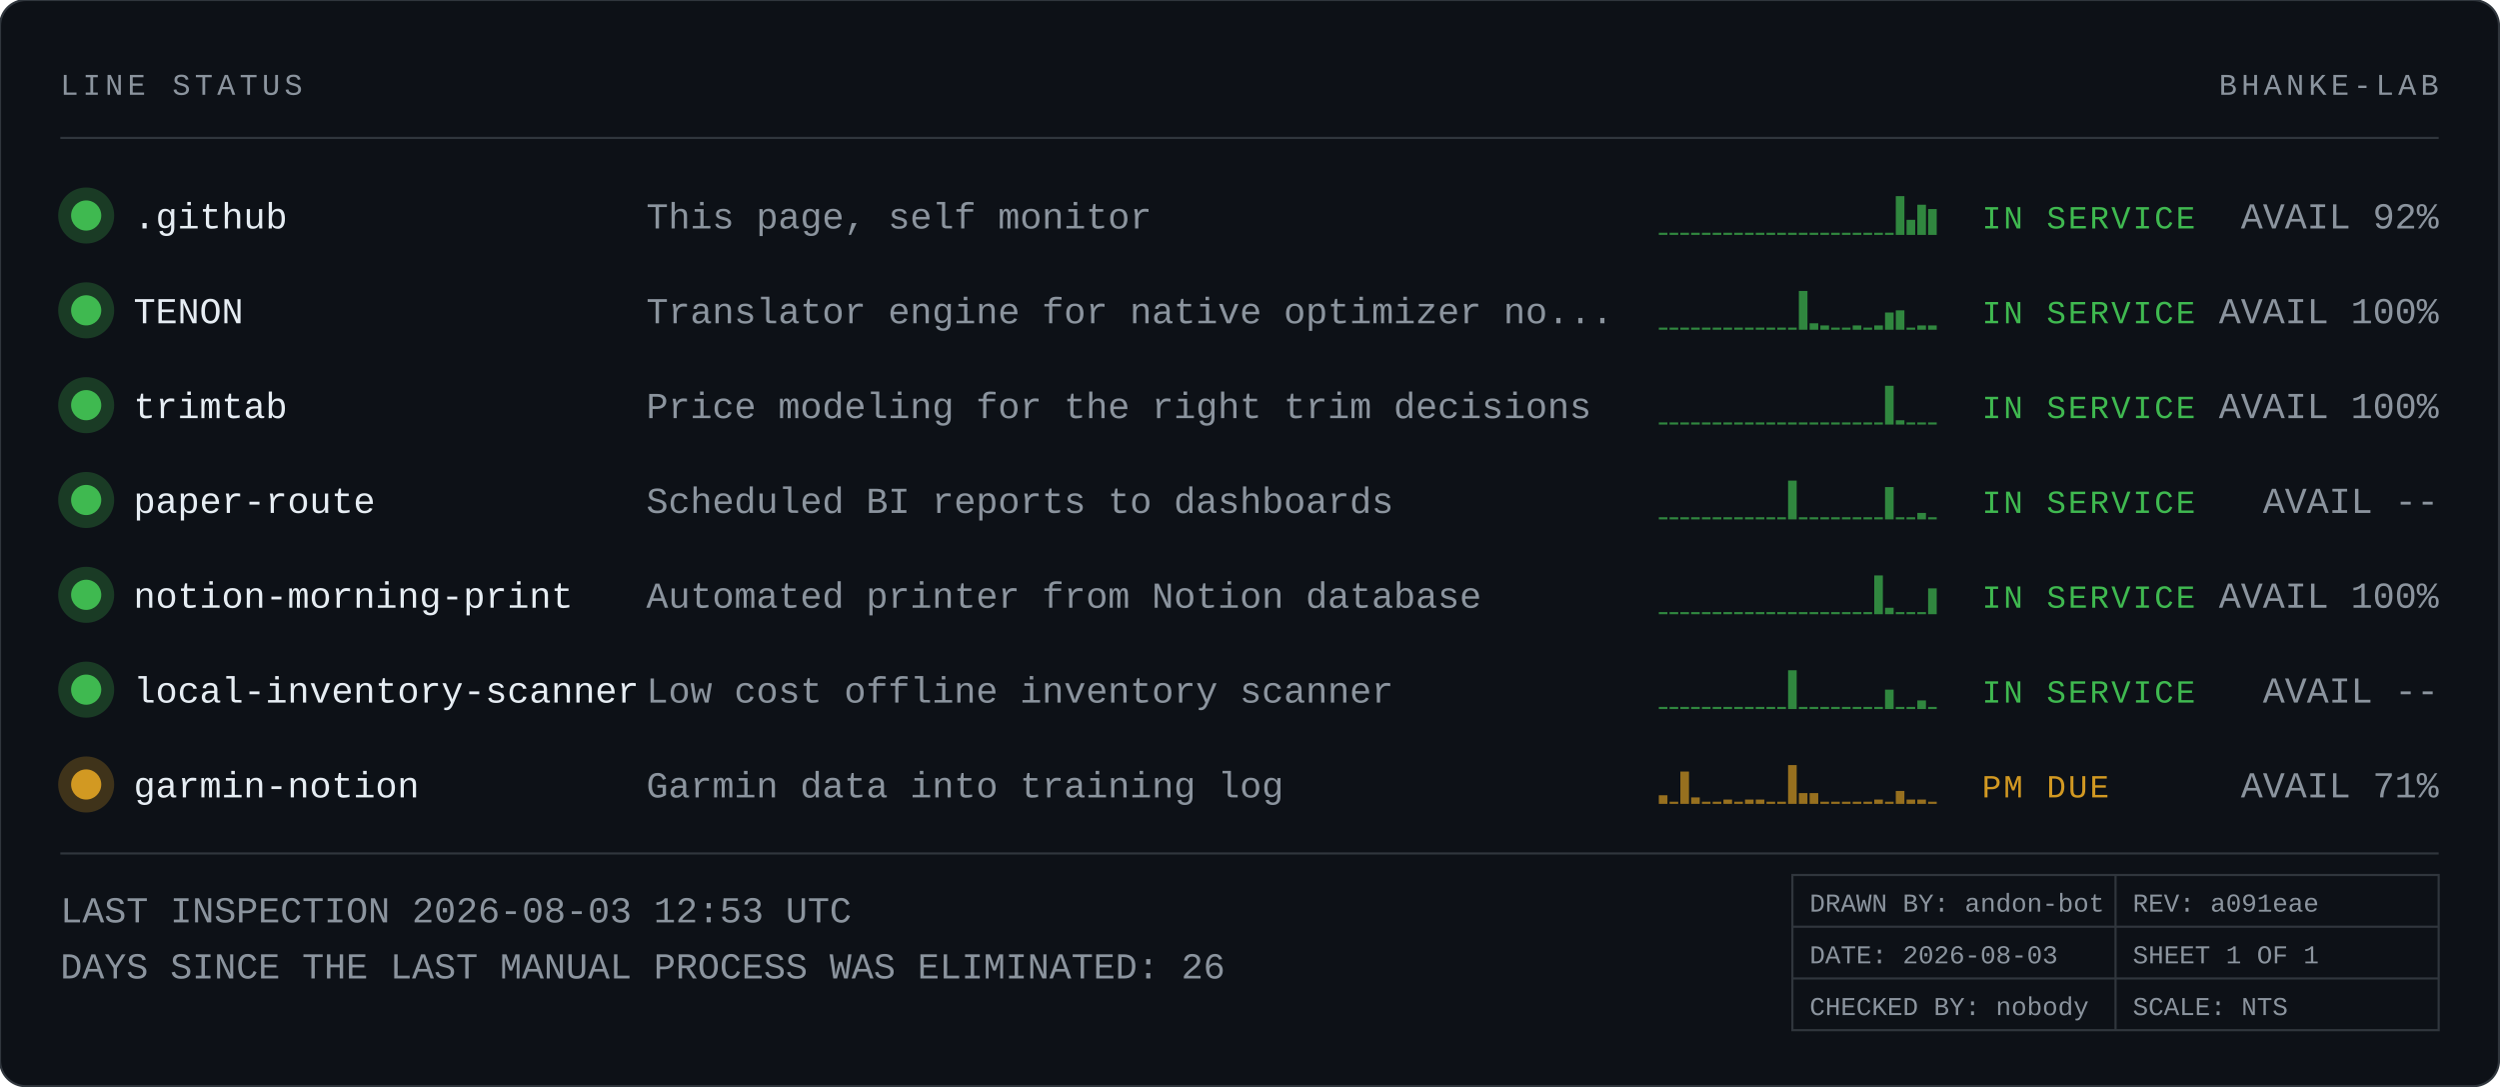
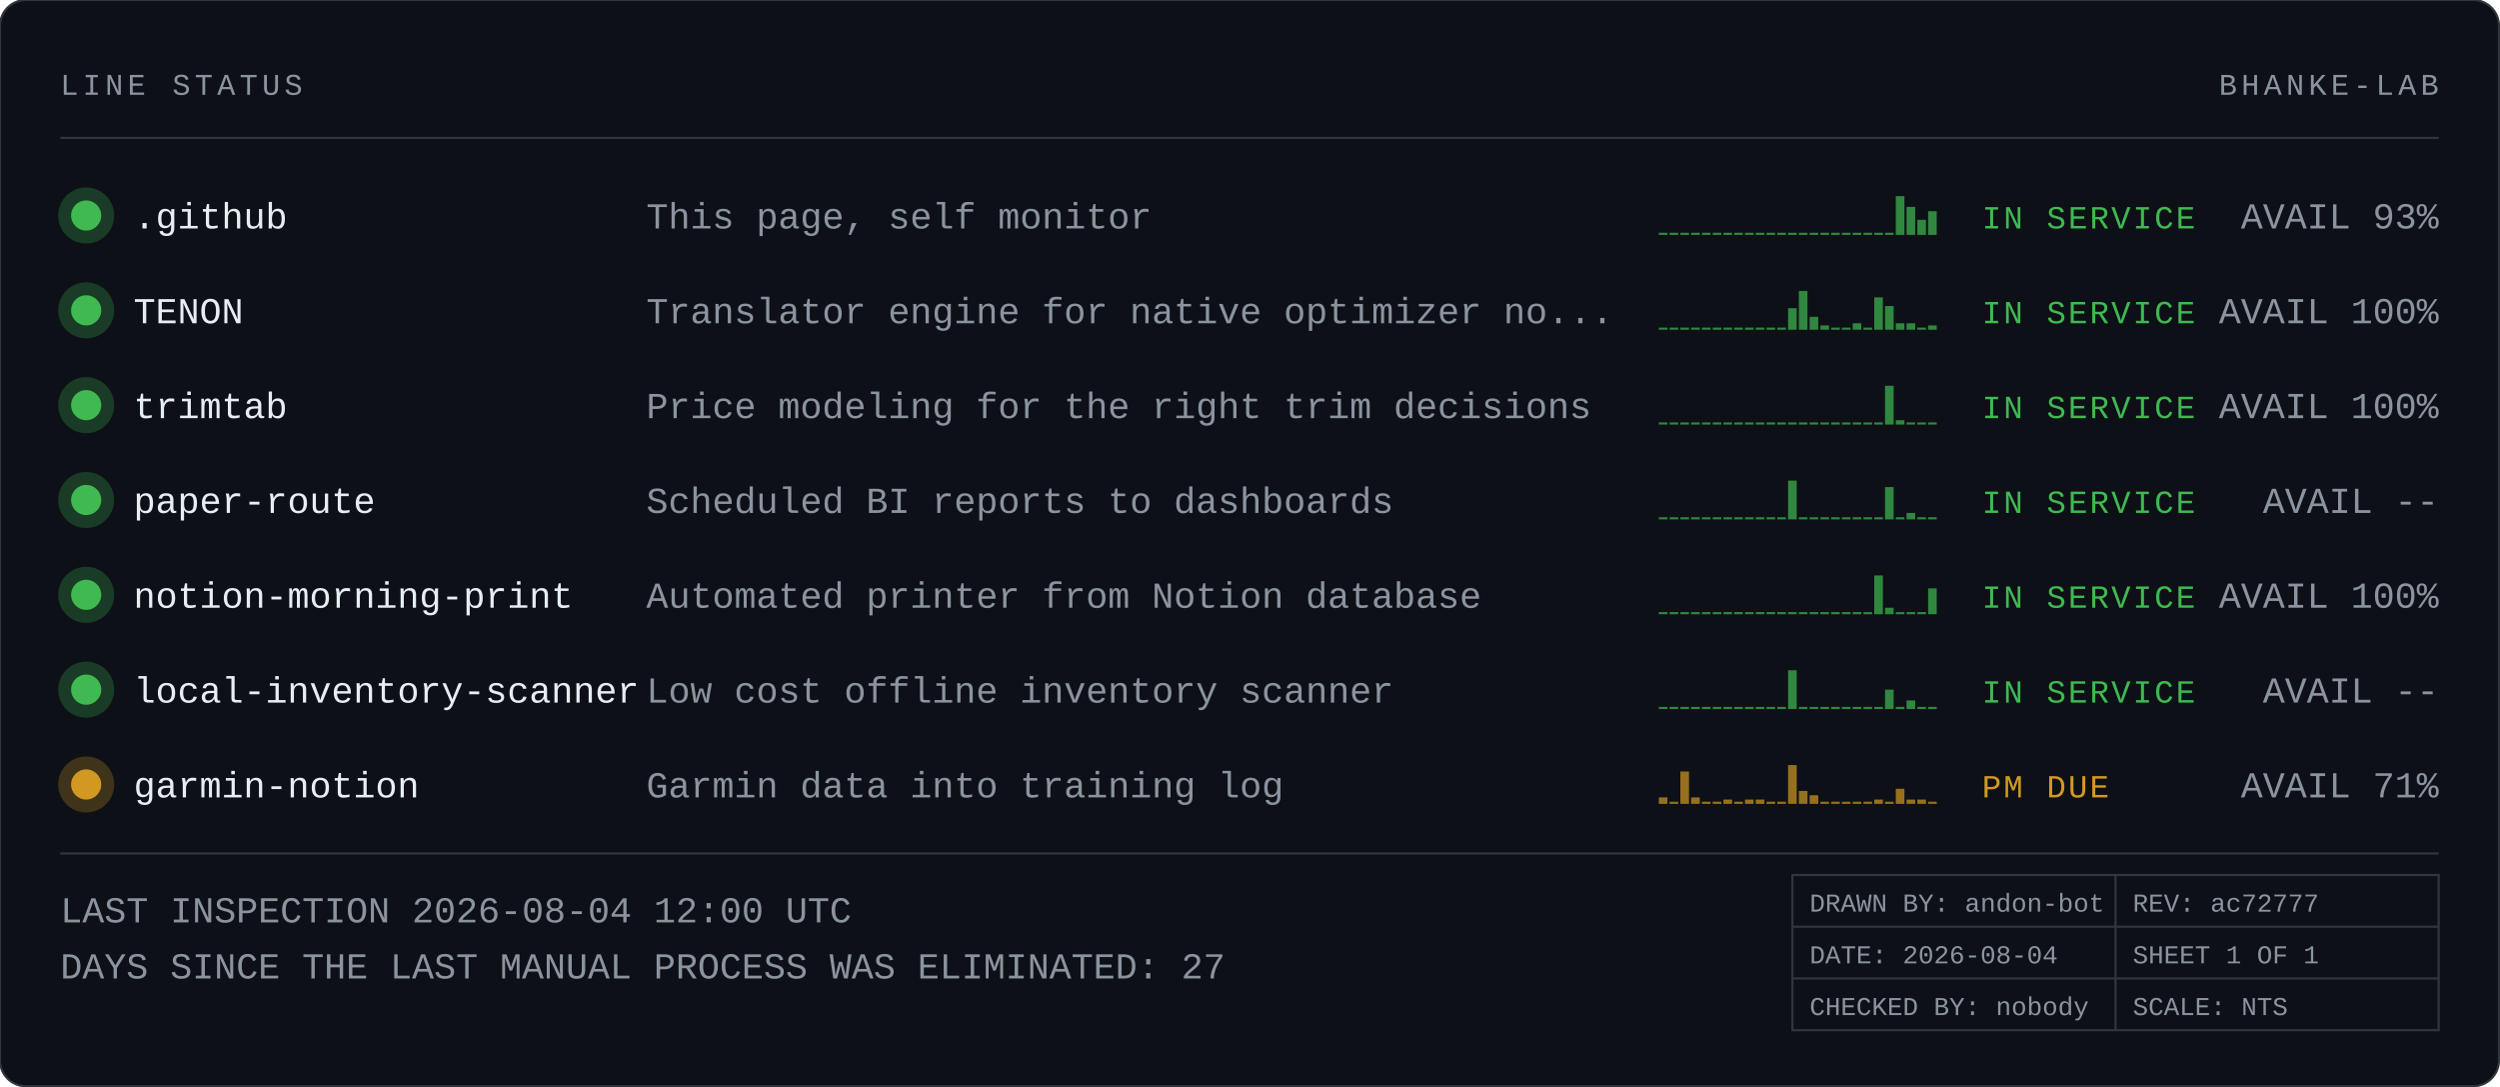
<svg xmlns="http://www.w3.org/2000/svg" width="1160" height="504" viewBox="0 0 1160 504" role="img" aria-label="Andon board">
  <style>
text { font-family: Consolas, 'Courier New', monospace; font-size: 17px; }
.hd { fill: #8b949e; font-size: 14px; letter-spacing: 2px; }
.name { fill: #e6edf3; }
.dim { fill: #8b949e; }
.st { font-size: 15px; letter-spacing: 1px; }
.tb { fill: #8b949e; font-size: 12px; }
</style>
  <rect x="0" y="0" width="1160" height="504" rx="12" fill="#0d1117" stroke="#30363d" />
  <text x="28" y="44" class="hd">LINE STATUS</text>
  <text x="1132" y="44" class="hd" text-anchor="end">BHANKE-LAB</text>
  <line x1="28" y1="64" x2="1132" y2="64" stroke="#30363d" />
  <circle cx="40" cy="100" r="13" fill="#3fb950" opacity="0.25" />
  <circle cx="40" cy="100" r="7" fill="#3fb950" />
  <text x="62" y="106" class="name">.github</text>
  <text x="300" y="106" class="dim">This page, self monitor</text>
  <rect x="770" y="108" width="4" height="1" fill="#3fb950" opacity="0.7" />
  <rect x="775" y="108" width="4" height="1" fill="#3fb950" opacity="0.7" />
  <rect x="780" y="108" width="4" height="1" fill="#3fb950" opacity="0.7" />
  <rect x="785" y="108" width="4" height="1" fill="#3fb950" opacity="0.7" />
  <rect x="790" y="108" width="4" height="1" fill="#3fb950" opacity="0.7" />
  <rect x="795" y="108" width="4" height="1" fill="#3fb950" opacity="0.7" />
  <rect x="800" y="108" width="4" height="1" fill="#3fb950" opacity="0.7" />
  <rect x="805" y="108" width="4" height="1" fill="#3fb950" opacity="0.7" />
  <rect x="810" y="108" width="4" height="1" fill="#3fb950" opacity="0.7" />
  <rect x="815" y="108" width="4" height="1" fill="#3fb950" opacity="0.7" />
  <rect x="820" y="108" width="4" height="1" fill="#3fb950" opacity="0.7" />
  <rect x="825" y="108" width="4" height="1" fill="#3fb950" opacity="0.7" />
  <rect x="830" y="108" width="4" height="1" fill="#3fb950" opacity="0.7" />
  <rect x="835" y="108" width="4" height="1" fill="#3fb950" opacity="0.7" />
  <rect x="840" y="108" width="4" height="1" fill="#3fb950" opacity="0.7" />
  <rect x="845" y="108" width="4" height="1" fill="#3fb950" opacity="0.7" />
  <rect x="850" y="108" width="4" height="1" fill="#3fb950" opacity="0.7" />
  <rect x="855" y="108" width="4" height="1" fill="#3fb950" opacity="0.7" />
  <rect x="860" y="108" width="4" height="1" fill="#3fb950" opacity="0.7" />
  <rect x="865" y="108" width="4" height="1" fill="#3fb950" opacity="0.7" />
  <rect x="870" y="108" width="4" height="1" fill="#3fb950" opacity="0.7" />
  <rect x="875" y="108" width="4" height="1" fill="#3fb950" opacity="0.7" />
  <rect x="880" y="91" width="4" height="18" fill="#3fb950" opacity="0.7" />
-   <rect x="885" y="102" width="4" height="7" fill="#3fb950" opacity="0.7" />
-   <rect x="890" y="95" width="4" height="14" fill="#3fb950" opacity="0.7" />
-   <rect x="895" y="97" width="4" height="12" fill="#3fb950" opacity="0.7" />
+   <rect x="885" y="96" width="4" height="13" fill="#3fb950" opacity="0.7" />
+   <rect x="890" y="102" width="4" height="7" fill="#3fb950" opacity="0.7" />
+   <rect x="895" y="98" width="4" height="11" fill="#3fb950" opacity="0.7" />
  <text x="920" y="106" class="st" fill="#3fb950">IN SERVICE</text>
-   <text x="1132" y="106" class="dim" text-anchor="end">AVAIL 92%</text>
+   <text x="1132" y="106" class="dim" text-anchor="end">AVAIL 93%</text>
  <circle cx="40" cy="144" r="13" fill="#3fb950" opacity="0.25" />
  <circle cx="40" cy="144" r="7" fill="#3fb950" />
  <text x="62" y="150" class="name">TENON</text>
  <text x="300" y="150" class="dim">Translator engine for native optimizer no...</text>
  <rect x="770" y="152" width="4" height="1" fill="#3fb950" opacity="0.7" />
  <rect x="775" y="152" width="4" height="1" fill="#3fb950" opacity="0.7" />
  <rect x="780" y="152" width="4" height="1" fill="#3fb950" opacity="0.7" />
  <rect x="785" y="152" width="4" height="1" fill="#3fb950" opacity="0.7" />
  <rect x="790" y="152" width="4" height="1" fill="#3fb950" opacity="0.7" />
  <rect x="795" y="152" width="4" height="1" fill="#3fb950" opacity="0.7" />
  <rect x="800" y="152" width="4" height="1" fill="#3fb950" opacity="0.7" />
  <rect x="805" y="152" width="4" height="1" fill="#3fb950" opacity="0.7" />
  <rect x="810" y="152" width="4" height="1" fill="#3fb950" opacity="0.7" />
  <rect x="815" y="152" width="4" height="1" fill="#3fb950" opacity="0.7" />
  <rect x="820" y="152" width="4" height="1" fill="#3fb950" opacity="0.7" />
  <rect x="825" y="152" width="4" height="1" fill="#3fb950" opacity="0.7" />
-   <rect x="830" y="152" width="4" height="1" fill="#3fb950" opacity="0.7" />
+   <rect x="830" y="143" width="4" height="10" fill="#3fb950" opacity="0.7" />
  <rect x="835" y="135" width="4" height="18" fill="#3fb950" opacity="0.7" />
-   <rect x="840" y="150" width="4" height="3" fill="#3fb950" opacity="0.7" />
+   <rect x="840" y="147" width="4" height="6" fill="#3fb950" opacity="0.7" />
  <rect x="845" y="151" width="4" height="2" fill="#3fb950" opacity="0.7" />
  <rect x="850" y="152" width="4" height="1" fill="#3fb950" opacity="0.7" />
  <rect x="855" y="152" width="4" height="1" fill="#3fb950" opacity="0.7" />
-   <rect x="860" y="151" width="4" height="2" fill="#3fb950" opacity="0.7" />
+   <rect x="860" y="150" width="4" height="3" fill="#3fb950" opacity="0.7" />
  <rect x="865" y="152" width="4" height="1" fill="#3fb950" opacity="0.7" />
-   <rect x="870" y="151" width="4" height="2" fill="#3fb950" opacity="0.7" />
-   <rect x="875" y="145" width="4" height="8" fill="#3fb950" opacity="0.7" />
-   <rect x="880" y="144" width="4" height="9" fill="#3fb950" opacity="0.7" />
-   <rect x="885" y="152" width="4" height="1" fill="#3fb950" opacity="0.7" />
-   <rect x="890" y="151" width="4" height="2" fill="#3fb950" opacity="0.7" />
+   <rect x="870" y="138" width="4" height="15" fill="#3fb950" opacity="0.7" />
+   <rect x="875" y="142" width="4" height="11" fill="#3fb950" opacity="0.7" />
+   <rect x="880" y="150" width="4" height="3" fill="#3fb950" opacity="0.7" />
+   <rect x="885" y="150" width="4" height="3" fill="#3fb950" opacity="0.7" />
+   <rect x="890" y="152" width="4" height="1" fill="#3fb950" opacity="0.7" />
  <rect x="895" y="151" width="4" height="2" fill="#3fb950" opacity="0.7" />
  <text x="920" y="150" class="st" fill="#3fb950">IN SERVICE</text>
  <text x="1132" y="150" class="dim" text-anchor="end">AVAIL 100%</text>
  <circle cx="40" cy="188" r="13" fill="#3fb950" opacity="0.25" />
  <circle cx="40" cy="188" r="7" fill="#3fb950" />
  <text x="62" y="194" class="name">trimtab</text>
  <text x="300" y="194" class="dim">Price modeling for the right trim decisions</text>
  <rect x="770" y="196" width="4" height="1" fill="#3fb950" opacity="0.7" />
  <rect x="775" y="196" width="4" height="1" fill="#3fb950" opacity="0.7" />
  <rect x="780" y="196" width="4" height="1" fill="#3fb950" opacity="0.7" />
  <rect x="785" y="196" width="4" height="1" fill="#3fb950" opacity="0.7" />
  <rect x="790" y="196" width="4" height="1" fill="#3fb950" opacity="0.7" />
  <rect x="795" y="196" width="4" height="1" fill="#3fb950" opacity="0.7" />
  <rect x="800" y="196" width="4" height="1" fill="#3fb950" opacity="0.7" />
  <rect x="805" y="196" width="4" height="1" fill="#3fb950" opacity="0.7" />
  <rect x="810" y="196" width="4" height="1" fill="#3fb950" opacity="0.7" />
  <rect x="815" y="196" width="4" height="1" fill="#3fb950" opacity="0.7" />
  <rect x="820" y="196" width="4" height="1" fill="#3fb950" opacity="0.7" />
  <rect x="825" y="196" width="4" height="1" fill="#3fb950" opacity="0.7" />
  <rect x="830" y="196" width="4" height="1" fill="#3fb950" opacity="0.7" />
  <rect x="835" y="196" width="4" height="1" fill="#3fb950" opacity="0.7" />
  <rect x="840" y="196" width="4" height="1" fill="#3fb950" opacity="0.7" />
  <rect x="845" y="196" width="4" height="1" fill="#3fb950" opacity="0.7" />
  <rect x="850" y="196" width="4" height="1" fill="#3fb950" opacity="0.7" />
  <rect x="855" y="196" width="4" height="1" fill="#3fb950" opacity="0.7" />
  <rect x="860" y="196" width="4" height="1" fill="#3fb950" opacity="0.7" />
  <rect x="865" y="196" width="4" height="1" fill="#3fb950" opacity="0.7" />
  <rect x="870" y="196" width="4" height="1" fill="#3fb950" opacity="0.7" />
  <rect x="875" y="179" width="4" height="18" fill="#3fb950" opacity="0.7" />
  <rect x="880" y="195" width="4" height="2" fill="#3fb950" opacity="0.7" />
  <rect x="885" y="196" width="4" height="1" fill="#3fb950" opacity="0.7" />
  <rect x="890" y="196" width="4" height="1" fill="#3fb950" opacity="0.7" />
  <rect x="895" y="196" width="4" height="1" fill="#3fb950" opacity="0.7" />
  <text x="920" y="194" class="st" fill="#3fb950">IN SERVICE</text>
  <text x="1132" y="194" class="dim" text-anchor="end">AVAIL 100%</text>
  <circle cx="40" cy="232" r="13" fill="#3fb950" opacity="0.25" />
  <circle cx="40" cy="232" r="7" fill="#3fb950" />
  <text x="62" y="238" class="name">paper-route</text>
  <text x="300" y="238" class="dim">Scheduled BI reports to dashboards</text>
  <rect x="770" y="240" width="4" height="1" fill="#3fb950" opacity="0.7" />
  <rect x="775" y="240" width="4" height="1" fill="#3fb950" opacity="0.7" />
  <rect x="780" y="240" width="4" height="1" fill="#3fb950" opacity="0.7" />
  <rect x="785" y="240" width="4" height="1" fill="#3fb950" opacity="0.7" />
  <rect x="790" y="240" width="4" height="1" fill="#3fb950" opacity="0.7" />
  <rect x="795" y="240" width="4" height="1" fill="#3fb950" opacity="0.7" />
  <rect x="800" y="240" width="4" height="1" fill="#3fb950" opacity="0.7" />
  <rect x="805" y="240" width="4" height="1" fill="#3fb950" opacity="0.7" />
  <rect x="810" y="240" width="4" height="1" fill="#3fb950" opacity="0.7" />
  <rect x="815" y="240" width="4" height="1" fill="#3fb950" opacity="0.7" />
  <rect x="820" y="240" width="4" height="1" fill="#3fb950" opacity="0.7" />
  <rect x="825" y="240" width="4" height="1" fill="#3fb950" opacity="0.7" />
  <rect x="830" y="223" width="4" height="18" fill="#3fb950" opacity="0.7" />
  <rect x="835" y="240" width="4" height="1" fill="#3fb950" opacity="0.7" />
  <rect x="840" y="240" width="4" height="1" fill="#3fb950" opacity="0.7" />
  <rect x="845" y="240" width="4" height="1" fill="#3fb950" opacity="0.7" />
  <rect x="850" y="240" width="4" height="1" fill="#3fb950" opacity="0.7" />
  <rect x="855" y="240" width="4" height="1" fill="#3fb950" opacity="0.7" />
  <rect x="860" y="240" width="4" height="1" fill="#3fb950" opacity="0.7" />
  <rect x="865" y="240" width="4" height="1" fill="#3fb950" opacity="0.7" />
  <rect x="870" y="240" width="4" height="1" fill="#3fb950" opacity="0.7" />
  <rect x="875" y="226" width="4" height="15" fill="#3fb950" opacity="0.7" />
  <rect x="880" y="240" width="4" height="1" fill="#3fb950" opacity="0.7" />
-   <rect x="885" y="240" width="4" height="1" fill="#3fb950" opacity="0.7" />
-   <rect x="890" y="238" width="4" height="3" fill="#3fb950" opacity="0.7" />
+   <rect x="885" y="238" width="4" height="3" fill="#3fb950" opacity="0.7" />
+   <rect x="890" y="240" width="4" height="1" fill="#3fb950" opacity="0.7" />
  <rect x="895" y="240" width="4" height="1" fill="#3fb950" opacity="0.7" />
  <text x="920" y="238" class="st" fill="#3fb950">IN SERVICE</text>
  <text x="1132" y="238" class="dim" text-anchor="end">AVAIL --</text>
  <circle cx="40" cy="276" r="13" fill="#3fb950" opacity="0.25" />
  <circle cx="40" cy="276" r="7" fill="#3fb950" />
  <text x="62" y="282" class="name">notion-morning-print</text>
  <text x="300" y="282" class="dim">Automated printer from Notion database</text>
  <rect x="770" y="284" width="4" height="1" fill="#3fb950" opacity="0.7" />
  <rect x="775" y="284" width="4" height="1" fill="#3fb950" opacity="0.7" />
  <rect x="780" y="284" width="4" height="1" fill="#3fb950" opacity="0.7" />
  <rect x="785" y="284" width="4" height="1" fill="#3fb950" opacity="0.7" />
  <rect x="790" y="284" width="4" height="1" fill="#3fb950" opacity="0.7" />
  <rect x="795" y="284" width="4" height="1" fill="#3fb950" opacity="0.7" />
  <rect x="800" y="284" width="4" height="1" fill="#3fb950" opacity="0.7" />
  <rect x="805" y="284" width="4" height="1" fill="#3fb950" opacity="0.7" />
  <rect x="810" y="284" width="4" height="1" fill="#3fb950" opacity="0.7" />
  <rect x="815" y="284" width="4" height="1" fill="#3fb950" opacity="0.7" />
  <rect x="820" y="284" width="4" height="1" fill="#3fb950" opacity="0.7" />
  <rect x="825" y="284" width="4" height="1" fill="#3fb950" opacity="0.7" />
  <rect x="830" y="284" width="4" height="1" fill="#3fb950" opacity="0.7" />
  <rect x="835" y="284" width="4" height="1" fill="#3fb950" opacity="0.7" />
  <rect x="840" y="284" width="4" height="1" fill="#3fb950" opacity="0.7" />
  <rect x="845" y="284" width="4" height="1" fill="#3fb950" opacity="0.7" />
  <rect x="850" y="284" width="4" height="1" fill="#3fb950" opacity="0.7" />
  <rect x="855" y="284" width="4" height="1" fill="#3fb950" opacity="0.7" />
  <rect x="860" y="284" width="4" height="1" fill="#3fb950" opacity="0.7" />
  <rect x="865" y="284" width="4" height="1" fill="#3fb950" opacity="0.7" />
  <rect x="870" y="267" width="4" height="18" fill="#3fb950" opacity="0.7" />
  <rect x="875" y="282" width="4" height="3" fill="#3fb950" opacity="0.7" />
  <rect x="880" y="284" width="4" height="1" fill="#3fb950" opacity="0.7" />
  <rect x="885" y="284" width="4" height="1" fill="#3fb950" opacity="0.7" />
  <rect x="890" y="284" width="4" height="1" fill="#3fb950" opacity="0.7" />
  <rect x="895" y="273" width="4" height="12" fill="#3fb950" opacity="0.7" />
  <text x="920" y="282" class="st" fill="#3fb950">IN SERVICE</text>
  <text x="1132" y="282" class="dim" text-anchor="end">AVAIL 100%</text>
  <circle cx="40" cy="320" r="13" fill="#3fb950" opacity="0.25" />
  <circle cx="40" cy="320" r="7" fill="#3fb950" />
  <text x="62" y="326" class="name">local-inventory-scanner</text>
  <text x="300" y="326" class="dim">Low cost offline inventory scanner</text>
  <rect x="770" y="328" width="4" height="1" fill="#3fb950" opacity="0.7" />
  <rect x="775" y="328" width="4" height="1" fill="#3fb950" opacity="0.7" />
  <rect x="780" y="328" width="4" height="1" fill="#3fb950" opacity="0.7" />
  <rect x="785" y="328" width="4" height="1" fill="#3fb950" opacity="0.7" />
  <rect x="790" y="328" width="4" height="1" fill="#3fb950" opacity="0.7" />
  <rect x="795" y="328" width="4" height="1" fill="#3fb950" opacity="0.7" />
  <rect x="800" y="328" width="4" height="1" fill="#3fb950" opacity="0.7" />
  <rect x="805" y="328" width="4" height="1" fill="#3fb950" opacity="0.7" />
  <rect x="810" y="328" width="4" height="1" fill="#3fb950" opacity="0.7" />
  <rect x="815" y="328" width="4" height="1" fill="#3fb950" opacity="0.7" />
  <rect x="820" y="328" width="4" height="1" fill="#3fb950" opacity="0.7" />
  <rect x="825" y="328" width="4" height="1" fill="#3fb950" opacity="0.7" />
  <rect x="830" y="311" width="4" height="18" fill="#3fb950" opacity="0.7" />
  <rect x="835" y="328" width="4" height="1" fill="#3fb950" opacity="0.7" />
  <rect x="840" y="328" width="4" height="1" fill="#3fb950" opacity="0.7" />
  <rect x="845" y="328" width="4" height="1" fill="#3fb950" opacity="0.7" />
  <rect x="850" y="328" width="4" height="1" fill="#3fb950" opacity="0.7" />
  <rect x="855" y="328" width="4" height="1" fill="#3fb950" opacity="0.7" />
  <rect x="860" y="328" width="4" height="1" fill="#3fb950" opacity="0.7" />
  <rect x="865" y="328" width="4" height="1" fill="#3fb950" opacity="0.7" />
  <rect x="870" y="328" width="4" height="1" fill="#3fb950" opacity="0.7" />
  <rect x="875" y="320" width="4" height="9" fill="#3fb950" opacity="0.7" />
  <rect x="880" y="328" width="4" height="1" fill="#3fb950" opacity="0.7" />
-   <rect x="885" y="328" width="4" height="1" fill="#3fb950" opacity="0.7" />
-   <rect x="890" y="325" width="4" height="4" fill="#3fb950" opacity="0.7" />
+   <rect x="885" y="325" width="4" height="4" fill="#3fb950" opacity="0.7" />
+   <rect x="890" y="328" width="4" height="1" fill="#3fb950" opacity="0.7" />
  <rect x="895" y="328" width="4" height="1" fill="#3fb950" opacity="0.7" />
  <text x="920" y="326" class="st" fill="#3fb950">IN SERVICE</text>
  <text x="1132" y="326" class="dim" text-anchor="end">AVAIL --</text>
  <circle cx="40" cy="364" r="13" fill="#d29922" opacity="0.25">
    <animate attributeName="opacity" values="0.25;0.8;0.25" dur="2s" repeatCount="indefinite" />
  </circle>
  <circle cx="40" cy="364" r="7" fill="#d29922" />
  <text x="62" y="370" class="name">garmin-notion</text>
  <text x="300" y="370" class="dim">Garmin data into training log</text>
-   <rect x="770" y="369" width="4" height="4" fill="#d29922" opacity="0.7" />
+   <rect x="770" y="370" width="4" height="3" fill="#d29922" opacity="0.7" />
  <rect x="775" y="372" width="4" height="1" fill="#d29922" opacity="0.7" />
  <rect x="780" y="358" width="4" height="15" fill="#d29922" opacity="0.7" />
  <rect x="785" y="370" width="4" height="3" fill="#d29922" opacity="0.7" />
  <rect x="790" y="372" width="4" height="1" fill="#d29922" opacity="0.7" />
  <rect x="795" y="372" width="4" height="1" fill="#d29922" opacity="0.7" />
  <rect x="800" y="371" width="4" height="2" fill="#d29922" opacity="0.7" />
  <rect x="805" y="372" width="4" height="1" fill="#d29922" opacity="0.7" />
  <rect x="810" y="371" width="4" height="2" fill="#d29922" opacity="0.7" />
  <rect x="815" y="371" width="4" height="2" fill="#d29922" opacity="0.7" />
  <rect x="820" y="372" width="4" height="1" fill="#d29922" opacity="0.7" />
  <rect x="825" y="372" width="4" height="1" fill="#d29922" opacity="0.7" />
  <rect x="830" y="355" width="4" height="18" fill="#d29922" opacity="0.7" />
-   <rect x="835" y="368" width="4" height="5" fill="#d29922" opacity="0.7" />
-   <rect x="840" y="368" width="4" height="5" fill="#d29922" opacity="0.7" />
+   <rect x="835" y="367" width="4" height="6" fill="#d29922" opacity="0.7" />
+   <rect x="840" y="369" width="4" height="4" fill="#d29922" opacity="0.7" />
  <rect x="845" y="372" width="4" height="1" fill="#d29922" opacity="0.7" />
  <rect x="850" y="372" width="4" height="1" fill="#d29922" opacity="0.7" />
  <rect x="855" y="372" width="4" height="1" fill="#d29922" opacity="0.7" />
  <rect x="860" y="372" width="4" height="1" fill="#d29922" opacity="0.7" />
  <rect x="865" y="372" width="4" height="1" fill="#d29922" opacity="0.7" />
  <rect x="870" y="371" width="4" height="2" fill="#d29922" opacity="0.7" />
  <rect x="875" y="372" width="4" height="1" fill="#d29922" opacity="0.7" />
-   <rect x="880" y="367" width="4" height="6" fill="#d29922" opacity="0.7" />
+   <rect x="880" y="366" width="4" height="7" fill="#d29922" opacity="0.7" />
  <rect x="885" y="371" width="4" height="2" fill="#d29922" opacity="0.7" />
  <rect x="890" y="371" width="4" height="2" fill="#d29922" opacity="0.7" />
  <rect x="895" y="372" width="4" height="1" fill="#d29922" opacity="0.7" />
  <text x="920" y="370" class="st" fill="#d29922">PM DUE</text>
  <text x="1132" y="370" class="dim" text-anchor="end">AVAIL 71%</text>
  <line x1="28" y1="396" x2="1132" y2="396" stroke="#30363d" />
-   <text x="28" y="428" class="dim">LAST INSPECTION 2026-08-03 12:53 UTC</text>
-   <text x="28" y="454" class="dim">DAYS SINCE THE LAST MANUAL PROCESS WAS ELIMINATED: 26</text>
+   <text x="28" y="428" class="dim">LAST INSPECTION 2026-08-04 12:00 UTC</text>
+   <text x="28" y="454" class="dim">DAYS SINCE THE LAST MANUAL PROCESS WAS ELIMINATED: 27</text>
  <rect x="832" y="406" width="300" height="72" fill="none" stroke="#30363d" />
  <line x1="832" y1="430" x2="1132" y2="430" stroke="#30363d" />
  <line x1="832" y1="454" x2="1132" y2="454" stroke="#30363d" />
  <line x1="982" y1="406" x2="982" y2="478" stroke="#30363d" />
  <text x="840" y="423" class="tb">DRAWN BY: andon-bot</text>
-   <text x="990" y="423" class="tb">REV: a091eae</text>
-   <text x="840" y="447" class="tb">DATE: 2026-08-03</text>
+   <text x="990" y="423" class="tb">REV: ac72777</text>
+   <text x="840" y="447" class="tb">DATE: 2026-08-04</text>
  <text x="990" y="447" class="tb">SHEET 1 OF 1</text>
  <text x="840" y="471" class="tb">CHECKED BY: nobody</text>
  <text x="990" y="471" class="tb">SCALE: NTS</text>
</svg>
